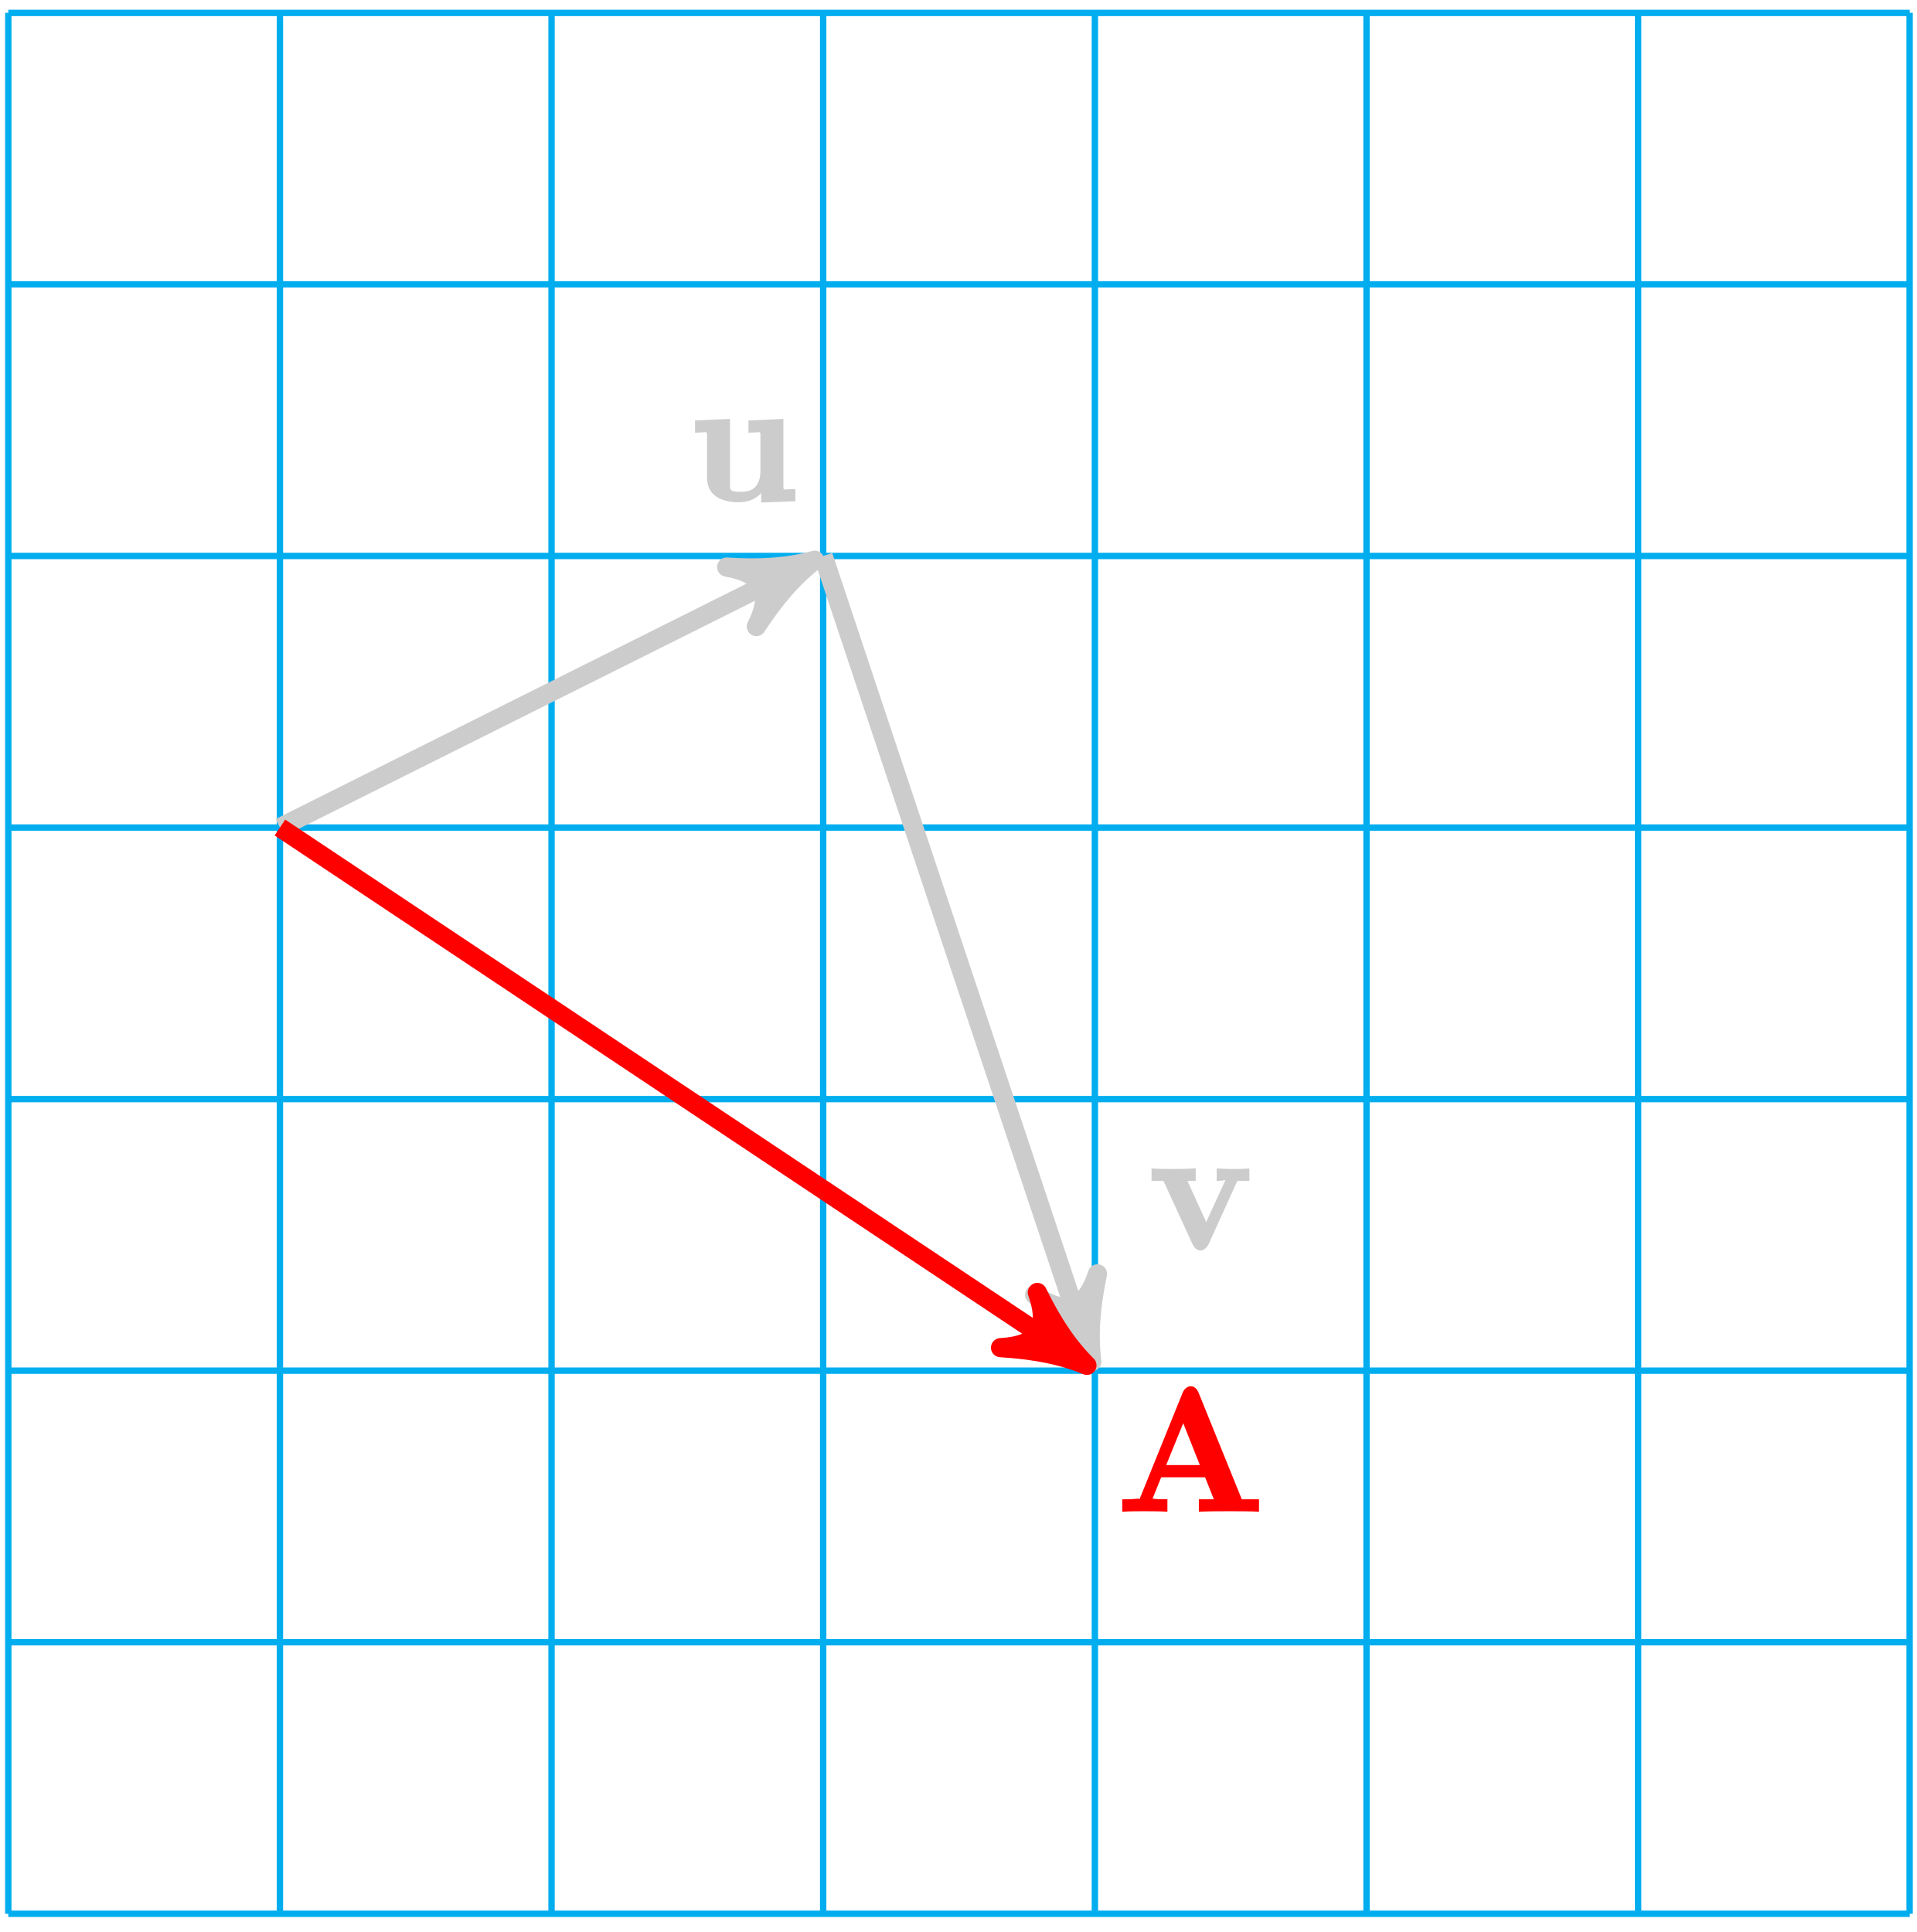
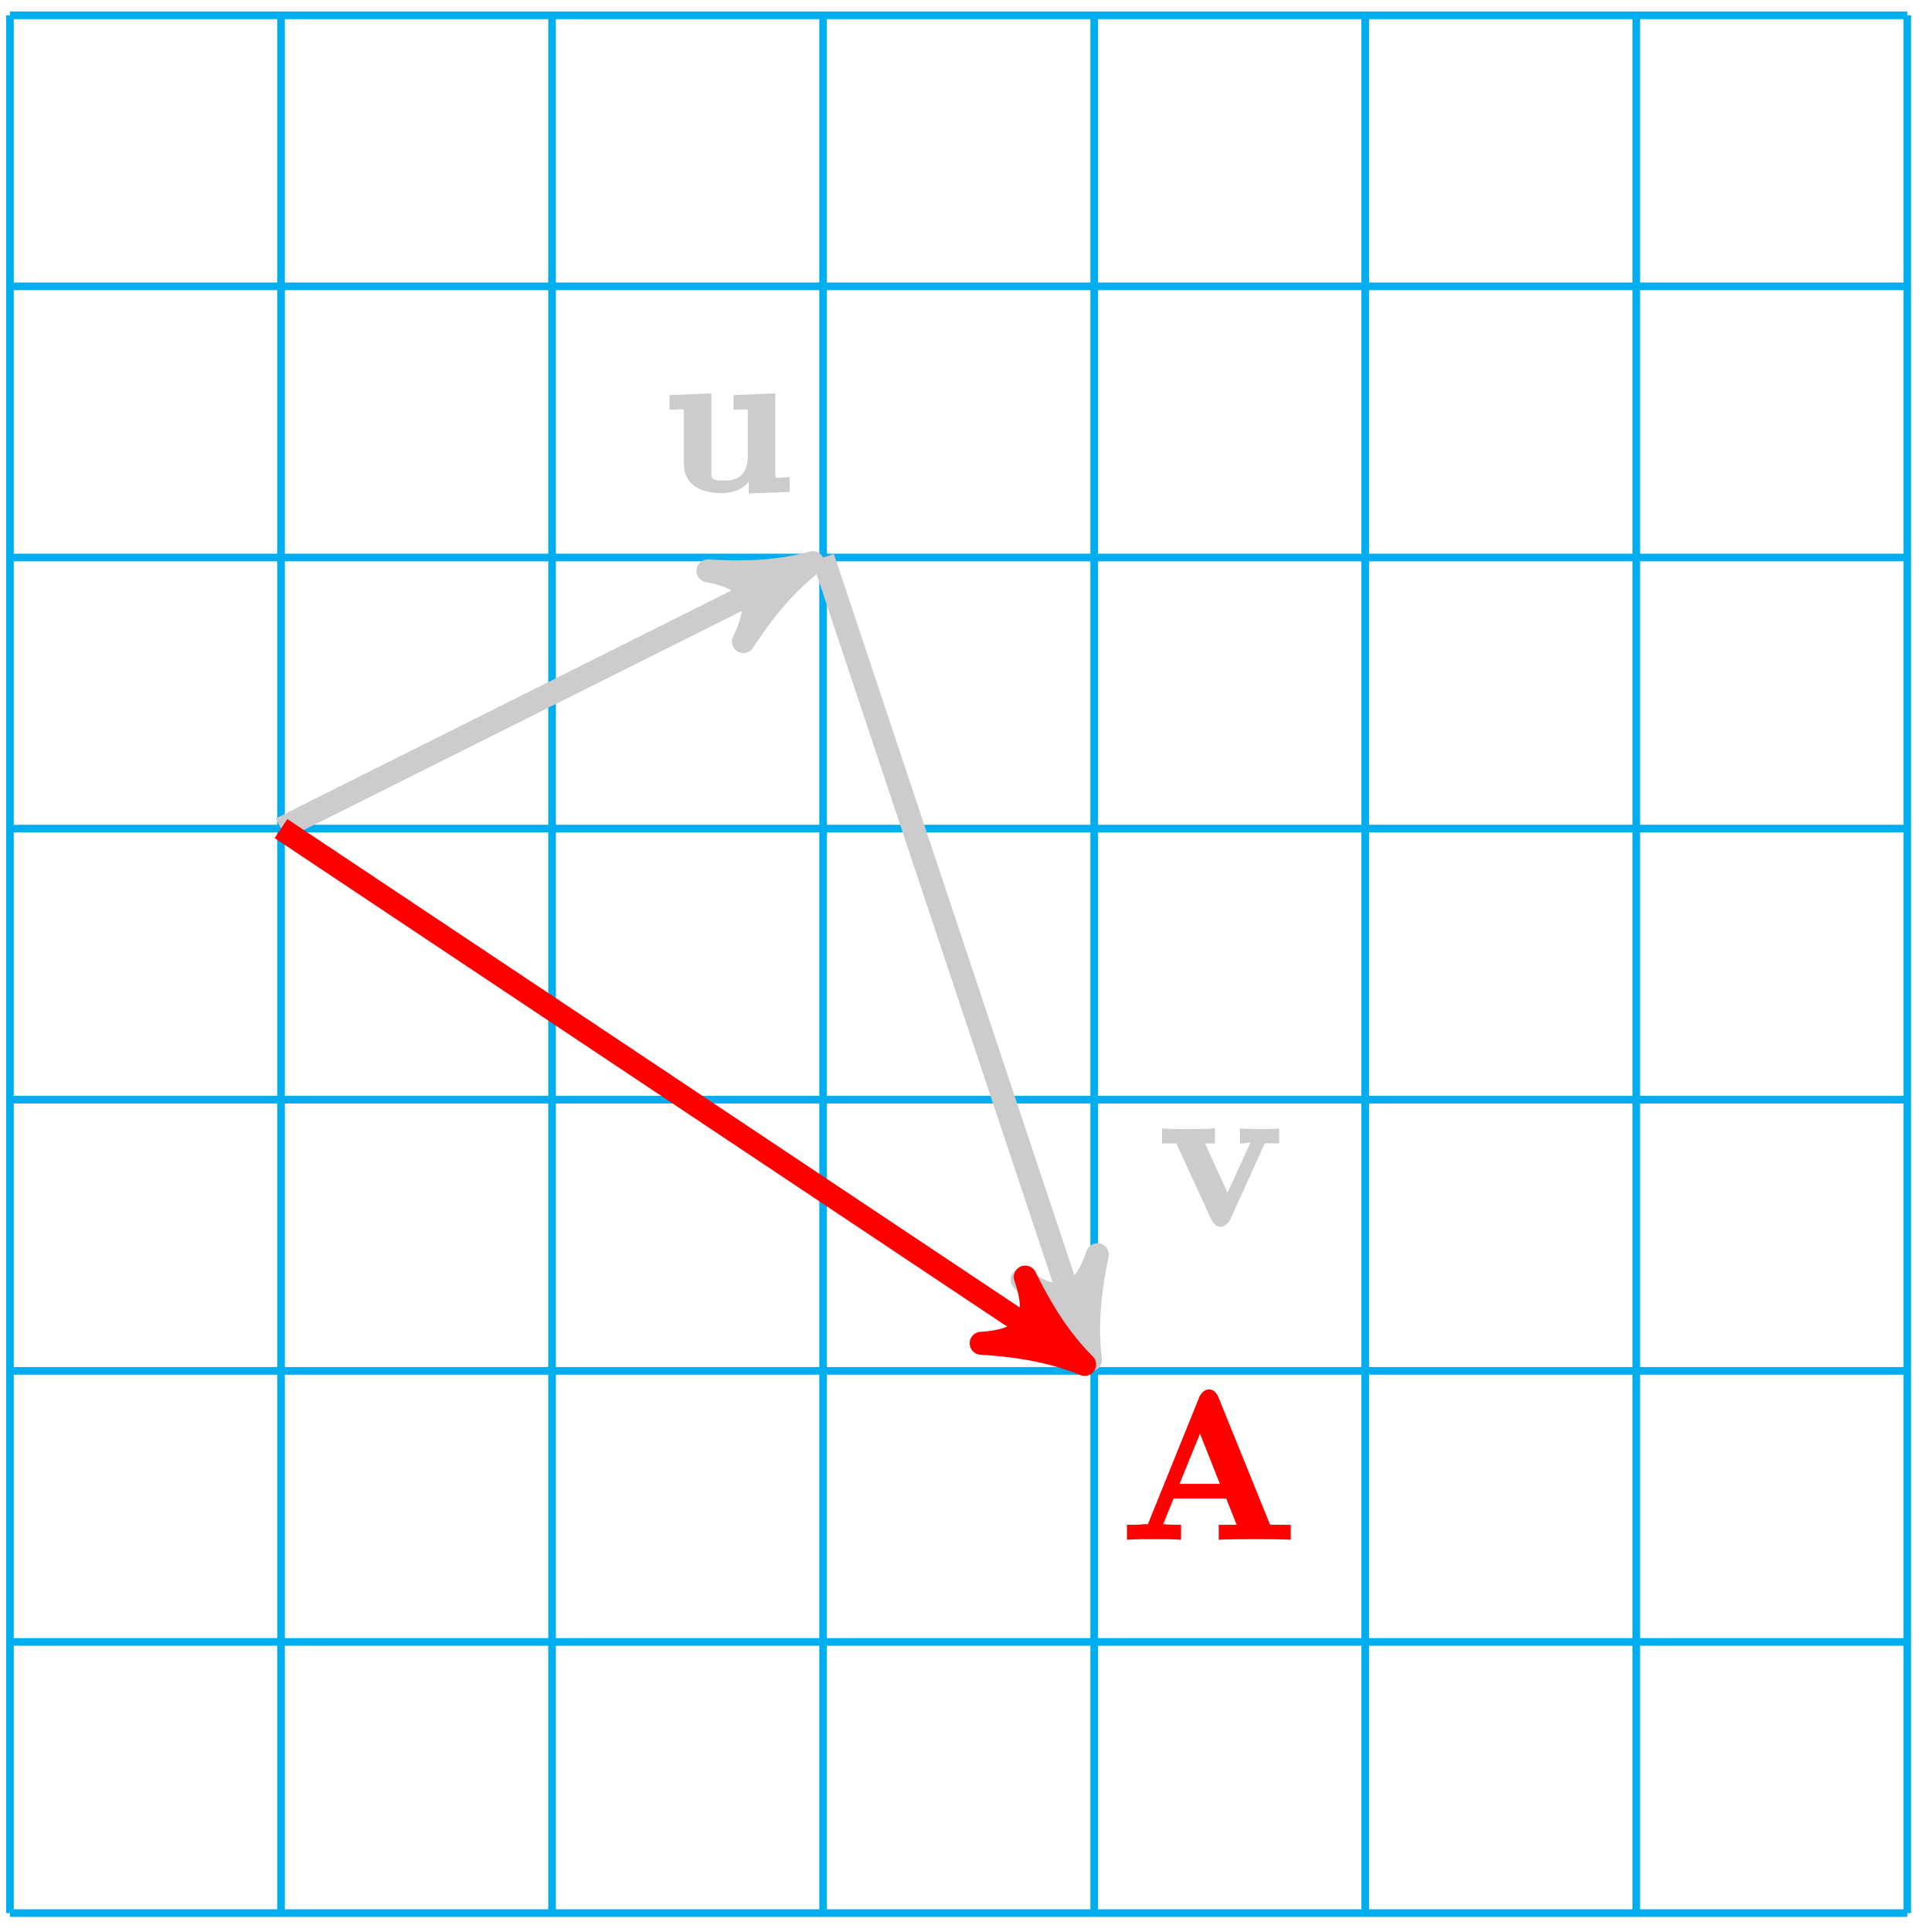
- <svg xmlns="http://www.w3.org/2000/svg" xmlns:xlink="http://www.w3.org/1999/xlink" width="120pt" height="121pt" viewBox="0 0 120 121" version="1.1">
+ <svg xmlns="http://www.w3.org/2000/svg" xmlns:xlink="http://www.w3.org/1999/xlink" width="100pt" height="101pt" viewBox="0 0 100 101" version="1.1">
  <defs>
    <g>
      <symbol overflow="visible" id="glyph0-0">
        <path style="stroke:none;" d="" />
      </symbol>
      <symbol overflow="visible" id="glyph0-1">
        <path style="stroke:none;" d="M 3.656 -4.906 L 3.656 -4.297 C 4.469 -4.297 4.406 -4.453 4.406 -4.031 L 4.406 -1.922 C 4.406 -1.094 4.062 -0.594 3.219 -0.594 C 2.406 -0.594 2.5 -0.703 2.5 -1.297 L 2.5 -5.156 L 0.312 -5.062 L 0.312 -4.297 C 1.125 -4.297 1.062 -4.453 1.062 -4.031 L 1.062 -1.469 C 1.062 -0.391 1.922 0.062 3.062 0.062 C 3.328 0.062 4.203 0.016 4.656 -0.812 L 4.453 -0.812 L 4.453 0.078 L 6.594 0 L 6.594 -0.766 C 5.797 -0.766 5.844 -0.609 5.844 -1.031 L 5.844 -5.156 L 3.656 -5.062 Z M 3.656 -4.906 " />
      </symbol>
      <symbol overflow="visible" id="glyph0-2">
        <path style="stroke:none;" d="M 5.453 -4.219 C 5.531 -4.375 5.453 -4.312 6.25 -4.312 L 6.25 -5.094 C 5.734 -5.062 5.719 -5.062 5.281 -5.062 C 4.984 -5.062 4.969 -5.062 4.203 -5.094 L 4.203 -4.312 C 4.641 -4.312 4.734 -4.406 4.734 -4.344 C 4.734 -4.328 4.781 -4.422 4.828 -4.531 L 3.547 -1.734 L 2.375 -4.312 L 2.891 -4.312 L 2.891 -5.109 C 2.516 -5.062 1.766 -5.062 1.469 -5.062 C 1.156 -5.062 0.531 -5.062 0.125 -5.094 L 0.125 -4.312 L 0.875 -4.312 L 2.688 -0.359 C 2.781 -0.156 2.953 0.047 3.203 0.047 C 3.375 0.047 3.578 -0.125 3.688 -0.328 Z M 5.453 -4.219 " />
      </symbol>
      <symbol overflow="visible" id="glyph0-3">
        <path style="stroke:none;" d="M 5.062 -7.438 C 4.984 -7.625 4.828 -7.844 4.578 -7.844 C 4.312 -7.844 4.141 -7.625 4.062 -7.438 L 1.406 -0.875 C 1.328 -0.703 1.469 -0.828 1.156 -0.797 C 0.891 -0.766 0.844 -0.766 0.609 -0.766 L 0.281 -0.766 L 0.281 0.016 C 0.703 -0.016 1.344 -0.016 1.656 -0.016 C 1.953 -0.016 2.734 -0.016 3.109 0.016 L 3.109 -0.766 C 2.75 -0.766 2.344 -0.766 2.203 -0.812 C 2.203 -0.828 2.156 -0.75 2.156 -0.75 L 2.719 -2.141 L 5.469 -2.141 L 6.016 -0.766 L 5.078 -0.766 L 5.078 0.016 C 5.562 -0.016 6.594 -0.016 7.016 -0.016 C 7.359 -0.016 8.453 -0.016 8.844 0.016 L 8.844 -0.766 L 7.766 -0.766 Z M 3.969 -5.859 L 5.141 -2.906 L 3.031 -2.906 L 4.234 -5.859 Z M 3.969 -5.859 " />
      </symbol>
    </g>
  </defs>
  <g id="surface1">
-     <path style="fill:none;stroke-width:0.399;stroke-linecap:butt;stroke-linejoin:miter;stroke:rgb(0%,67.839%,93.729%);stroke-opacity:1;stroke-miterlimit:10;" d="M -0 0.001 L 119.058 0.001 M -0 17.008 L 119.058 17.008 M -0 34.016 L 119.058 34.016 M -0 51.024 L 119.058 51.024 M -0 68.032 L 119.058 68.032 M -0 85.04 L 119.058 85.04 M -0 102.051 L 119.058 102.051 M -0 119.051 L 119.058 119.051 M -0 0.001 L -0 119.059 M 17.007 0.001 L 17.007 119.059 M 34.015 0.001 L 34.015 119.059 M 51.023 0.001 L 51.023 119.059 M 68.035 0.001 L 68.035 119.059 M 85.043 0.001 L 85.043 119.059 M 102.05 0.001 L 102.05 119.059 M 119.05 0.001 L 119.05 119.059 " transform="matrix(1,0,0,-1,0.52,119.86)" />
-     <path style="fill:none;stroke-width:1.196;stroke-linecap:butt;stroke-linejoin:miter;stroke:rgb(79.999%,79.999%,79.999%);stroke-opacity:1;stroke-miterlimit:10;" d="M 17.007 68.032 L 49.343 84.2 " transform="matrix(1,0,0,-1,0.52,119.86)" />
-     <path style="fill-rule:nonzero;fill:rgb(79.999%,79.999%,79.999%);fill-opacity:1;stroke-width:1.196;stroke-linecap:butt;stroke-linejoin:round;stroke:rgb(79.999%,79.999%,79.999%);stroke-opacity:1;stroke-miterlimit:10;" d="M 1.277 -0.001 C -0.32 0.319 -1.913 0.955 -3.825 2.072 C -1.914 0.638 -1.913 -0.638 -3.827 -2.073 C -1.911 -0.956 -0.319 -0.321 1.277 -0.001 Z M 1.277 -0.001 " transform="matrix(0.898,-0.44897,-0.44897,-0.898,49.86482,35.65865)" />
-     <path style=" stroke:none;fill-rule:nonzero;fill:rgb(100%,100%,100%);fill-opacity:1;" d="M 50.824 25.711 L 42.305 25.711 L 42.305 32.289 L 50.824 32.289 Z M 50.824 25.711 " />
+     <path style="fill:none;stroke-width:0.399;stroke-linecap:butt;stroke-linejoin:miter;stroke:rgb(0%,67.839%,93.729%);stroke-opacity:1;stroke-miterlimit:10;" d="M -0 -0.002 L 99.214 -0.002 M -0 14.174 L 99.214 14.174 M -0 28.346 L 99.214 28.346 M -0 42.522 L 99.214 42.522 M -0 56.694 L 99.214 56.694 M -0 70.865 L 99.214 70.865 M -0 85.041 L 99.214 85.041 M -0 99.209 L 99.214 99.209 M -0 -0.002 L -0 99.213 M 14.175 -0.002 L 14.175 99.213 M 28.347 -0.002 L 28.347 99.213 M 42.519 -0.002 L 42.519 99.213 M 56.695 -0.002 L 56.695 99.213 M 70.867 -0.002 L 70.867 99.213 M 85.039 -0.002 L 85.039 99.213 M 99.21 -0.002 L 99.21 99.213 " transform="matrix(1,0,0,-1,0.52,100.01)" />
+     <path style="fill:none;stroke-width:1.196;stroke-linecap:butt;stroke-linejoin:miter;stroke:rgb(79.999%,79.999%,79.999%);stroke-opacity:1;stroke-miterlimit:10;" d="M 14.175 56.694 L 40.843 70.03 " transform="matrix(1,0,0,-1,0.52,100.01)" />
+     <path style="fill-rule:nonzero;fill:rgb(79.999%,79.999%,79.999%);fill-opacity:1;stroke-width:1.196;stroke-linecap:butt;stroke-linejoin:round;stroke:rgb(79.999%,79.999%,79.999%);stroke-opacity:1;stroke-miterlimit:10;" d="M 1.274 0.001 C -0.319 0.317 -1.913 0.956 -3.827 2.071 C -1.914 0.638 -1.914 -0.637 -3.824 -2.071 C -1.913 -0.956 -0.319 -0.321 1.274 0.001 Z M 1.274 0.001 " transform="matrix(0.89442,-0.4472,-0.4472,-0.89442,41.36494,29.9806)" />
+     <path style=" stroke:none;fill-rule:nonzero;fill:rgb(100%,100%,100%);fill-opacity:1;" d="M 42.316 20.039 L 33.801 20.039 L 33.801 26.613 L 42.316 26.613 Z M 42.316 20.039 " />
    <g style="fill:rgb(79.999%,79.999%,79.999%);fill-opacity:1;">
-       <use xlink:href="#glyph0-1" x="43.208" y="31.394" />
+       <use xlink:href="#glyph0-1" x="34.698" y="25.719" />
    </g>
-     <path style="fill:none;stroke-width:1.196;stroke-linecap:butt;stroke-linejoin:miter;stroke:rgb(79.999%,79.999%,79.999%);stroke-opacity:1;stroke-miterlimit:10;" d="M 51.023 85.04 L 67.441 35.794 " transform="matrix(1,0,0,-1,0.52,119.86)" />
-     <path style="fill-rule:nonzero;fill:rgb(79.999%,79.999%,79.999%);fill-opacity:1;stroke-width:1.196;stroke-linecap:butt;stroke-linejoin:round;stroke:rgb(79.999%,79.999%,79.999%);stroke-opacity:1;stroke-miterlimit:10;" d="M 1.273 -0.001 C -0.319 0.32 -1.912 0.958 -3.827 2.073 C -1.912 0.637 -1.913 -0.638 -3.827 -2.073 C -1.912 -0.955 -0.317 -0.318 1.273 -0.001 Z M 1.273 -0.001 " transform="matrix(0.31651,0.94962,0.94962,-0.31651,67.96116,84.06787)" />
-     <path style=" stroke:none;fill-rule:nonzero;fill:rgb(100%,100%,100%);fill-opacity:1;" d="M 79.434 72.598 L 71.086 72.598 L 71.086 79.172 L 79.434 79.172 Z M 79.434 72.598 " />
+     <path style="fill:none;stroke-width:1.196;stroke-linecap:butt;stroke-linejoin:miter;stroke:rgb(79.999%,79.999%,79.999%);stroke-opacity:1;stroke-miterlimit:10;" d="M 42.519 70.865 L 56.101 30.127 " transform="matrix(1,0,0,-1,0.52,100.01)" />
+     <path style="fill-rule:nonzero;fill:rgb(79.999%,79.999%,79.999%);fill-opacity:1;stroke-width:1.196;stroke-linecap:butt;stroke-linejoin:round;stroke:rgb(79.999%,79.999%,79.999%);stroke-opacity:1;stroke-miterlimit:10;" d="M 1.273 -0 C -0.319 0.321 -1.913 0.955 -3.827 2.074 C -1.912 0.638 -1.913 -0.637 -3.827 -2.072 C -1.913 -0.958 -0.317 -0.318 1.273 -0 Z M 1.273 -0 " transform="matrix(0.31653,0.94962,0.94962,-0.31653,56.62075,69.88459)" />
+     <path style=" stroke:none;fill-rule:nonzero;fill:rgb(100%,100%,100%);fill-opacity:1;" d="M 68.094 58.414 L 59.742 58.414 L 59.742 64.988 L 68.094 64.988 Z M 68.094 58.414 " />
    <g style="fill:rgb(79.999%,79.999%,79.999%);fill-opacity:1;">
-       <use xlink:href="#glyph0-2" x="71.978" y="78.274" />
+       <use xlink:href="#glyph0-2" x="60.638" y="64.089" />
    </g>
-     <path style="fill:none;stroke-width:1.196;stroke-linecap:butt;stroke-linejoin:miter;stroke:rgb(100%,0%,0%);stroke-opacity:1;stroke-miterlimit:10;" d="M 17.007 68.032 L 66.472 35.055 " transform="matrix(1,0,0,-1,0.52,119.86)" />
-     <path style="fill-rule:nonzero;fill:rgb(100%,0%,0%);fill-opacity:1;stroke-width:1.196;stroke-linecap:butt;stroke-linejoin:round;stroke:rgb(100%,0%,0%);stroke-opacity:1;stroke-miterlimit:10;" d="M 1.276 0.002 C -0.321 0.318 -1.912 0.957 -3.825 2.072 C -1.914 0.637 -1.913 -0.635 -3.825 -2.07 C -1.913 -0.958 -0.318 -0.317 1.276 0.002 Z M 1.276 0.002 " transform="matrix(0.83461,0.5564,0.5564,-0.83461,66.99281,84.80336)" />
-     <path style=" stroke:none;fill-rule:nonzero;fill:rgb(100%,100%,100%);fill-opacity:1;" d="M 80.027 86.383 L 69.094 86.383 L 69.094 95.559 L 80.027 95.559 Z M 80.027 86.383 " />
+     <path style="fill:none;stroke-width:1.196;stroke-linecap:butt;stroke-linejoin:miter;stroke:rgb(100%,0%,0%);stroke-opacity:1;stroke-miterlimit:10;" d="M 14.175 56.694 L 55.128 29.389 " transform="matrix(1,0,0,-1,0.52,100.01)" />
+     <path style="fill-rule:nonzero;fill:rgb(100%,0%,0%);fill-opacity:1;stroke-width:1.196;stroke-linecap:butt;stroke-linejoin:round;stroke:rgb(100%,0%,0%);stroke-opacity:1;stroke-miterlimit:10;" d="M 1.276 -0.001 C -0.319 0.321 -1.913 0.957 -3.827 2.073 C -1.912 0.639 -1.912 -0.638 -3.825 -2.073 C -1.911 -0.956 -0.318 -0.32 1.276 -0.001 Z M 1.276 -0.001 " transform="matrix(0.83461,0.55641,0.55641,-0.83461,55.65037,70.62105)" />
+     <path style=" stroke:none;fill-rule:nonzero;fill:rgb(100%,100%,100%);fill-opacity:1;" d="M 68.688 72.203 L 57.75 72.203 L 57.75 81.375 L 68.688 81.375 Z M 68.688 72.203 " />
    <g style="fill:rgb(100%,0%,0%);fill-opacity:1;">
-       <use xlink:href="#glyph0-3" x="69.988" y="94.664" />
+       <use xlink:href="#glyph0-3" x="58.648" y="80.479" />
    </g>
  </g>
</svg>
